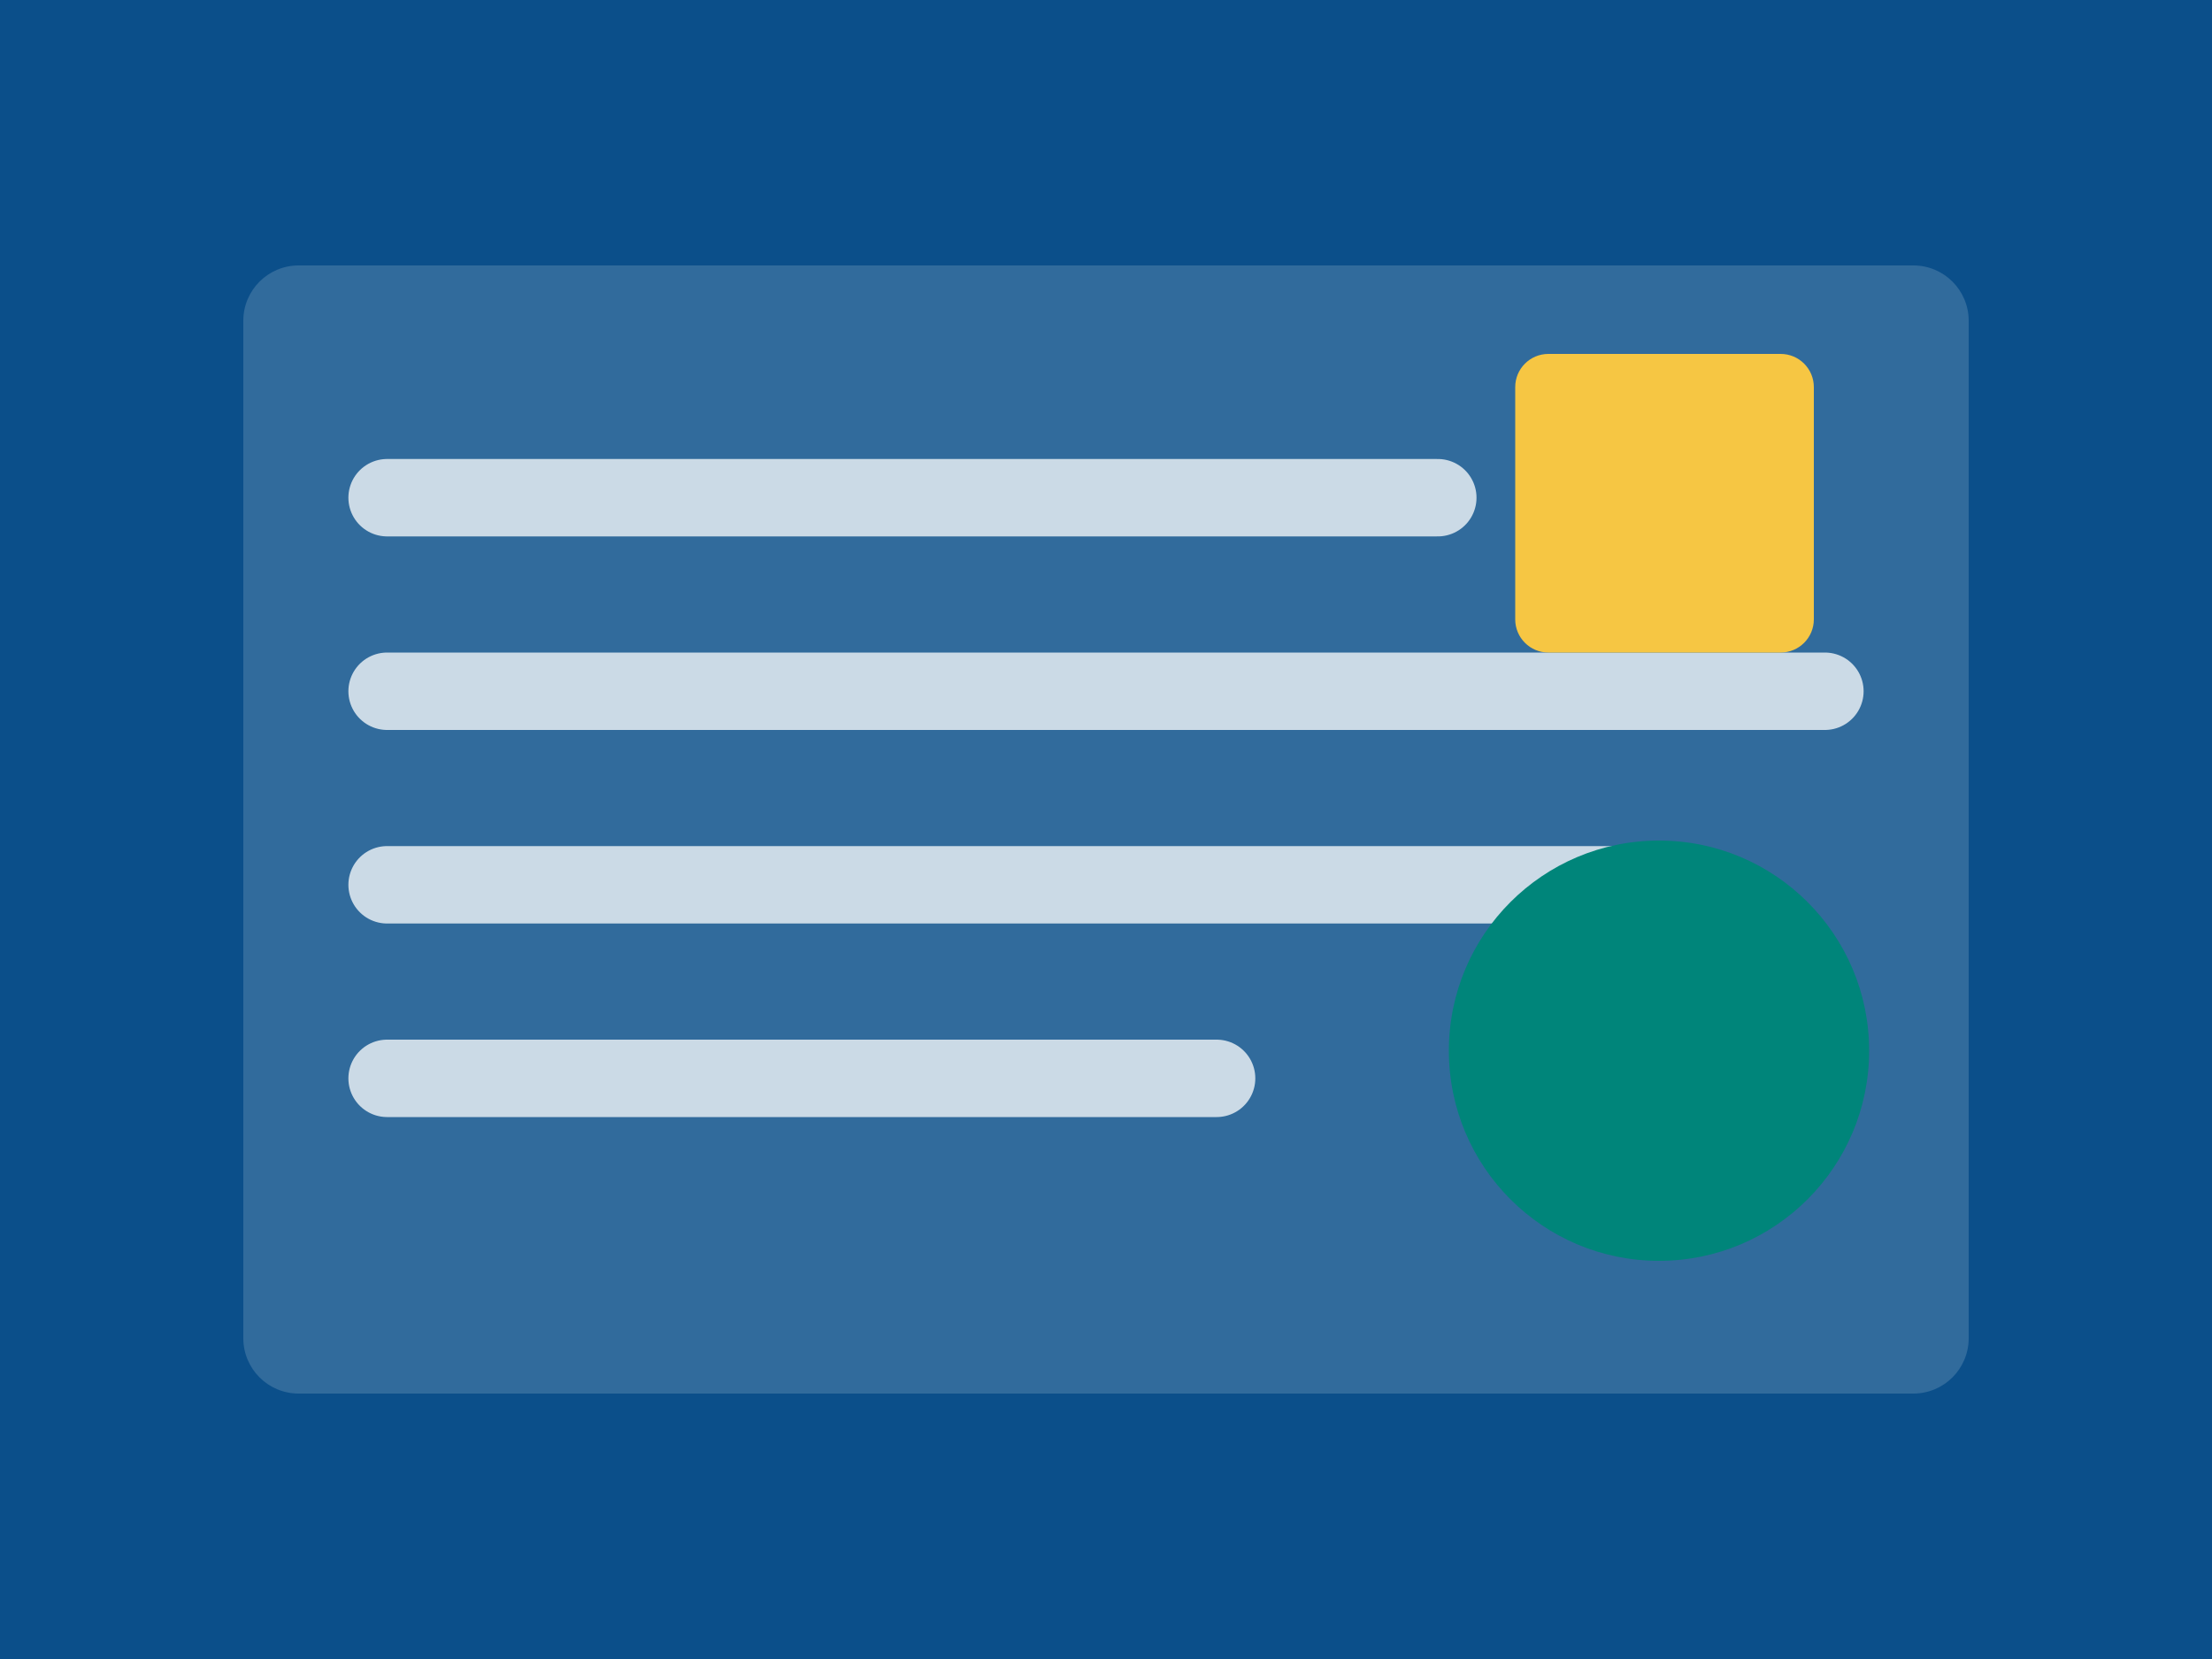
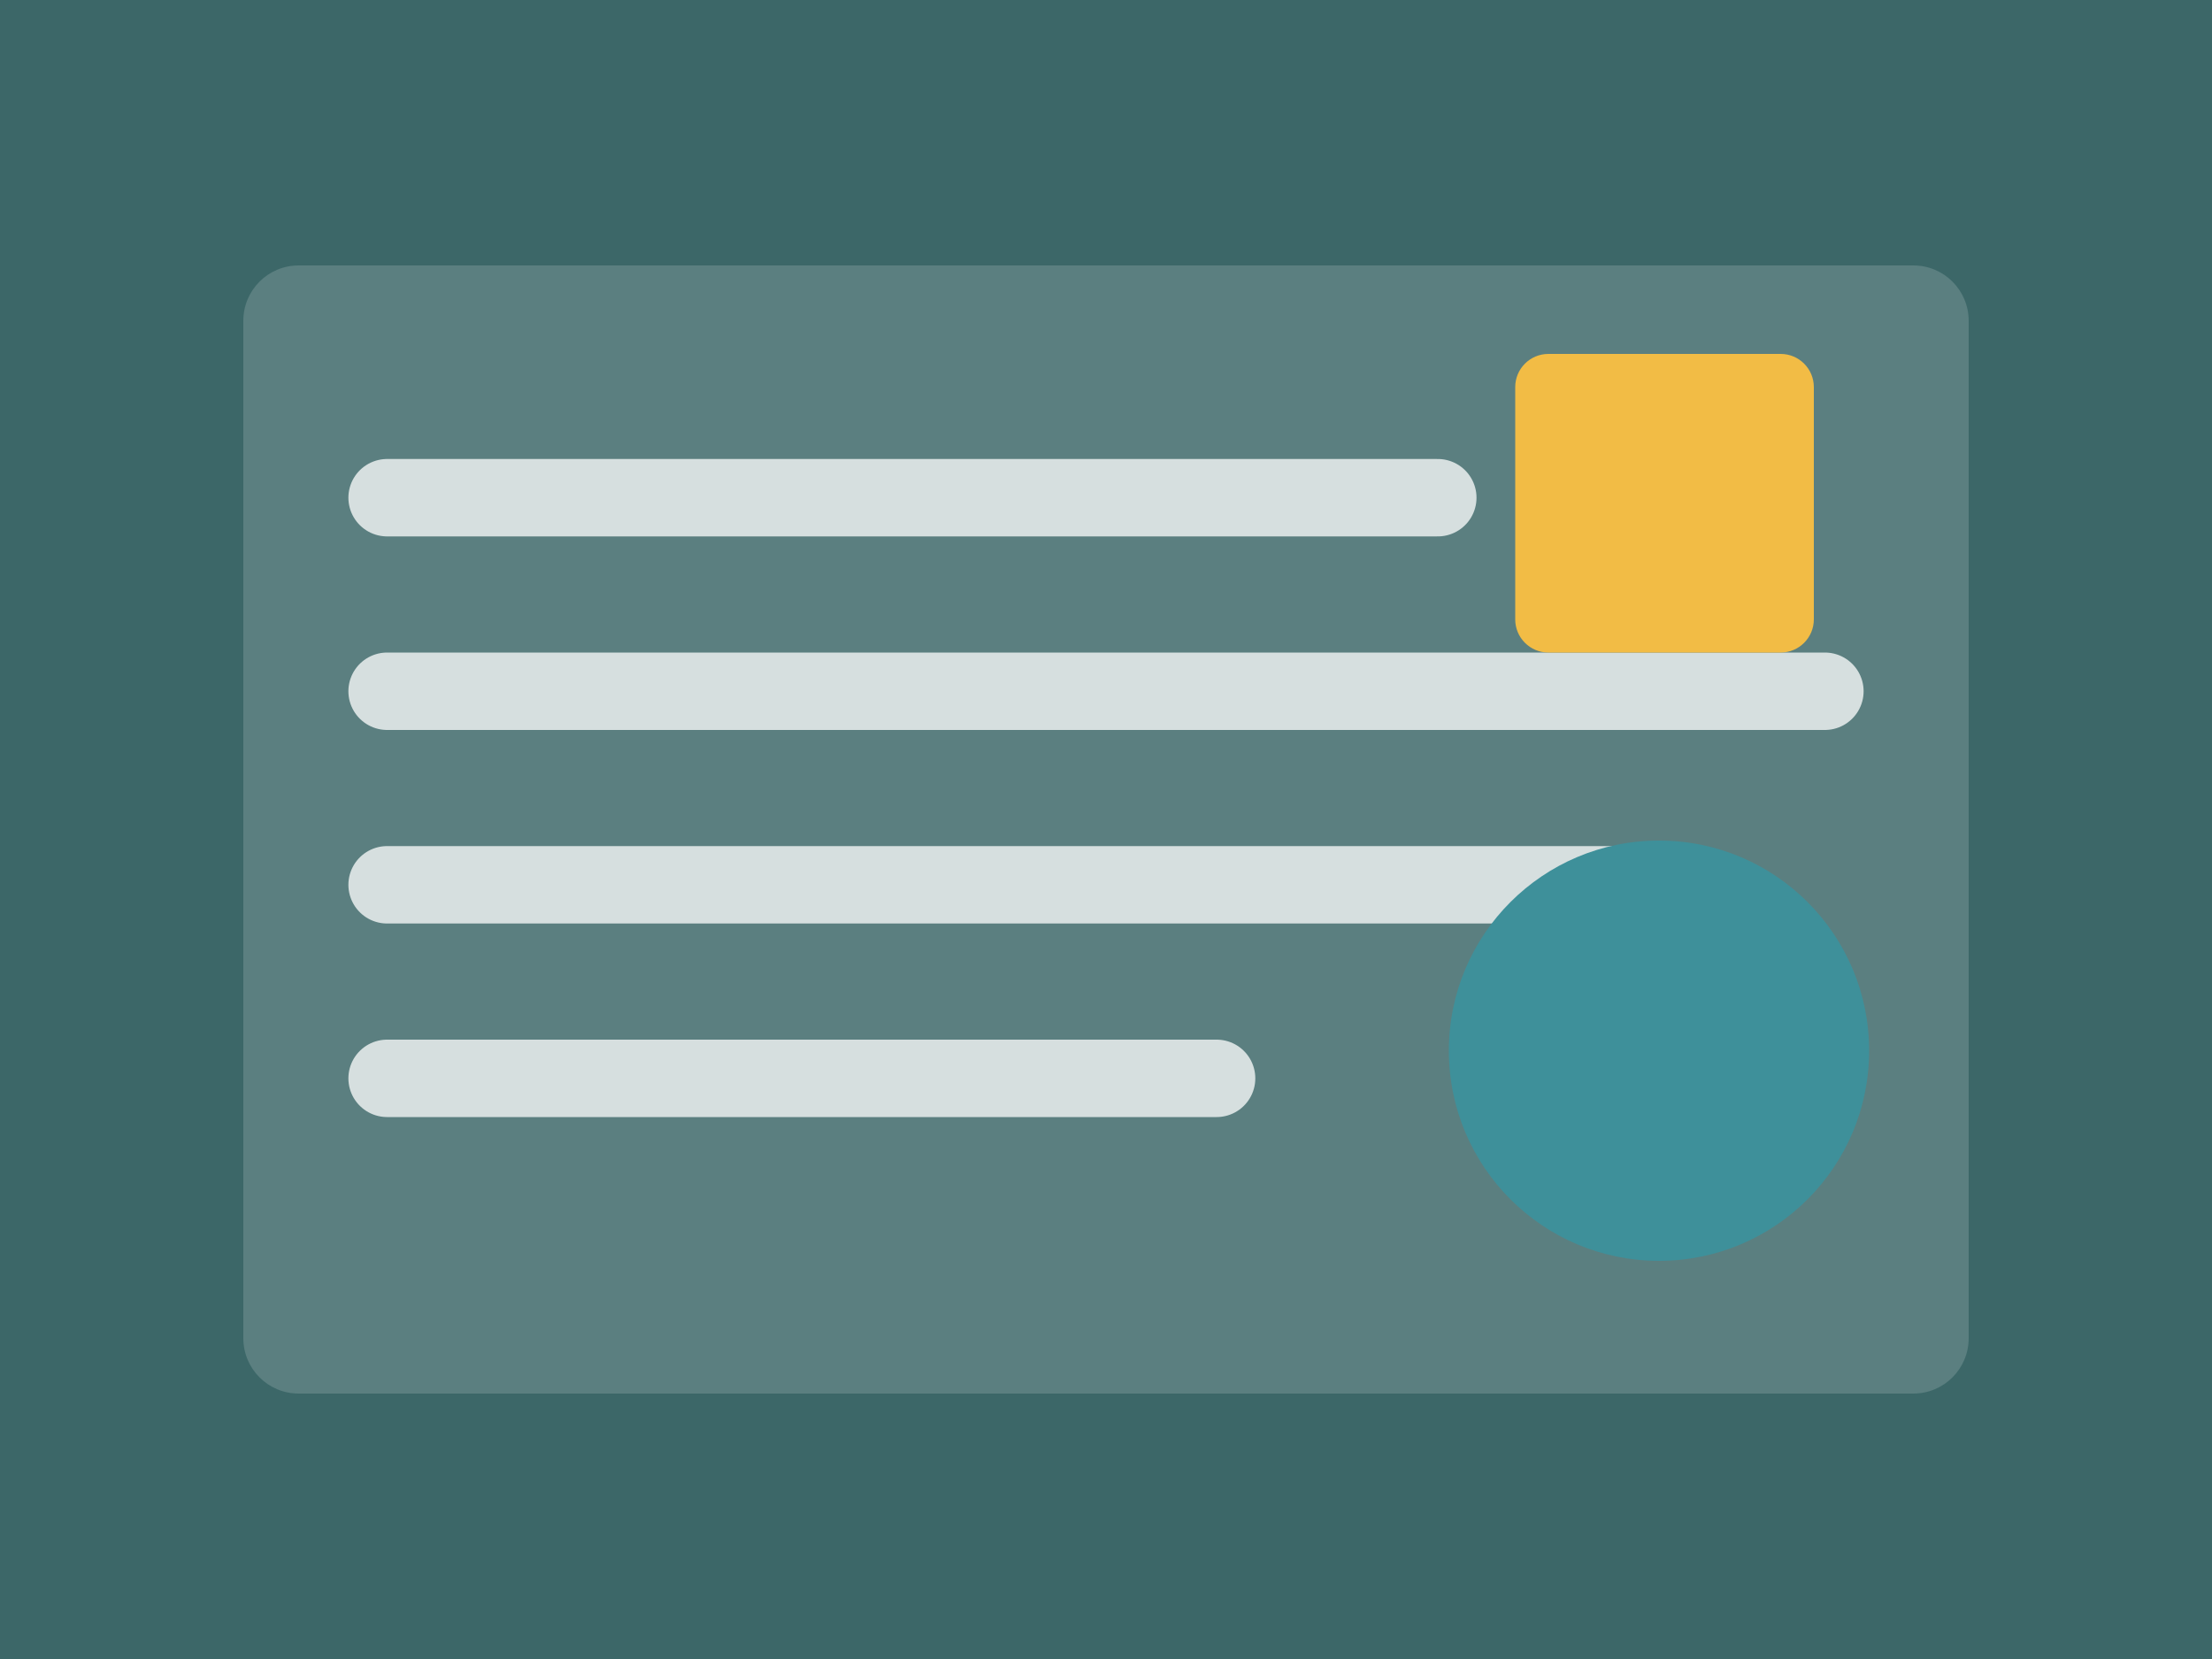
<svg xmlns="http://www.w3.org/2000/svg" viewBox="0 0 800 600" role="img" aria-labelledby="title">
-   <rect width="800" height="600" fill="#0B4F8A" />
+   <rect width="800" height="600" fill="#3C6768" />
  <rect x="88" y="96" width="624" height="408" rx="20" fill="#ffffff" opacity=".16" />
  <path d="M140 180h380M140 250h520M140 320h460M140 390h300" stroke="#ffffff" stroke-width="28" stroke-linecap="round" opacity=".75" />
-   <rect x="548" y="128" width="108" height="108" rx="12" fill="#F6C643" />
-   <circle cx="600" cy="380" r="76" fill="#00857A" />
+   <rect x="548" y="128" width="108" height="108" rx="12" fill="#F2BC45" />
+   <circle cx="600" cy="380" r="76" fill="#3E909A" />
</svg>
